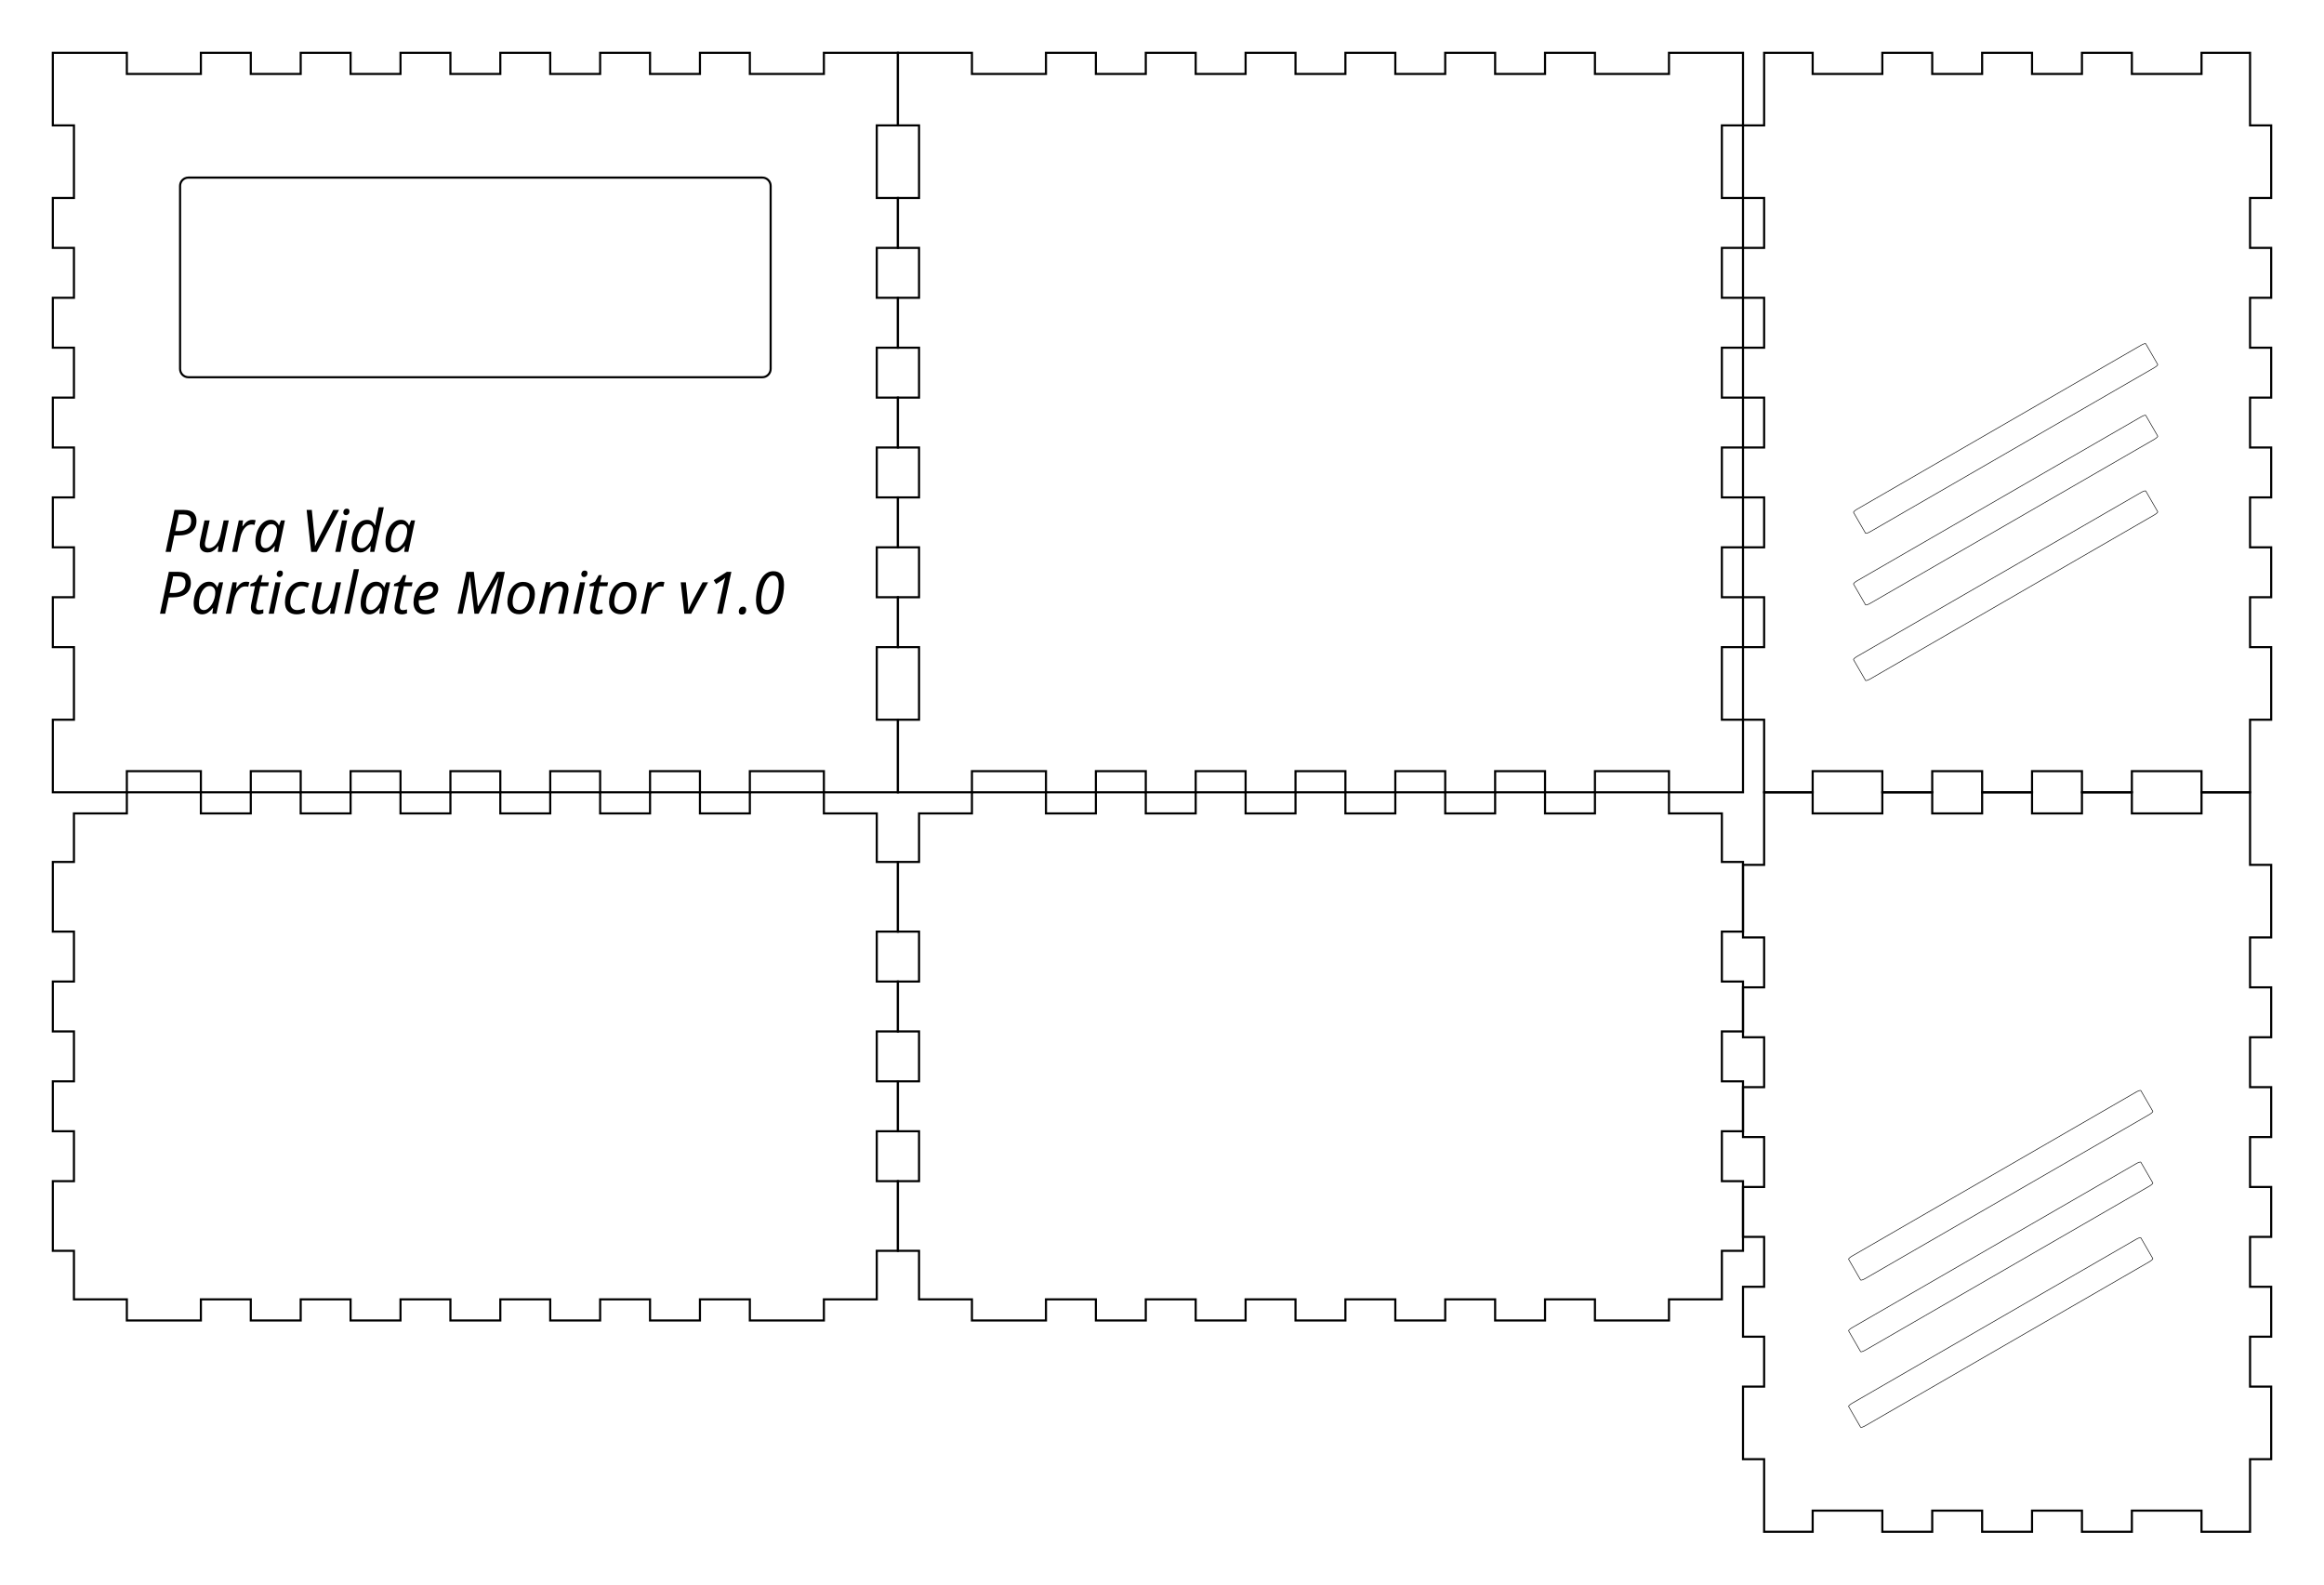
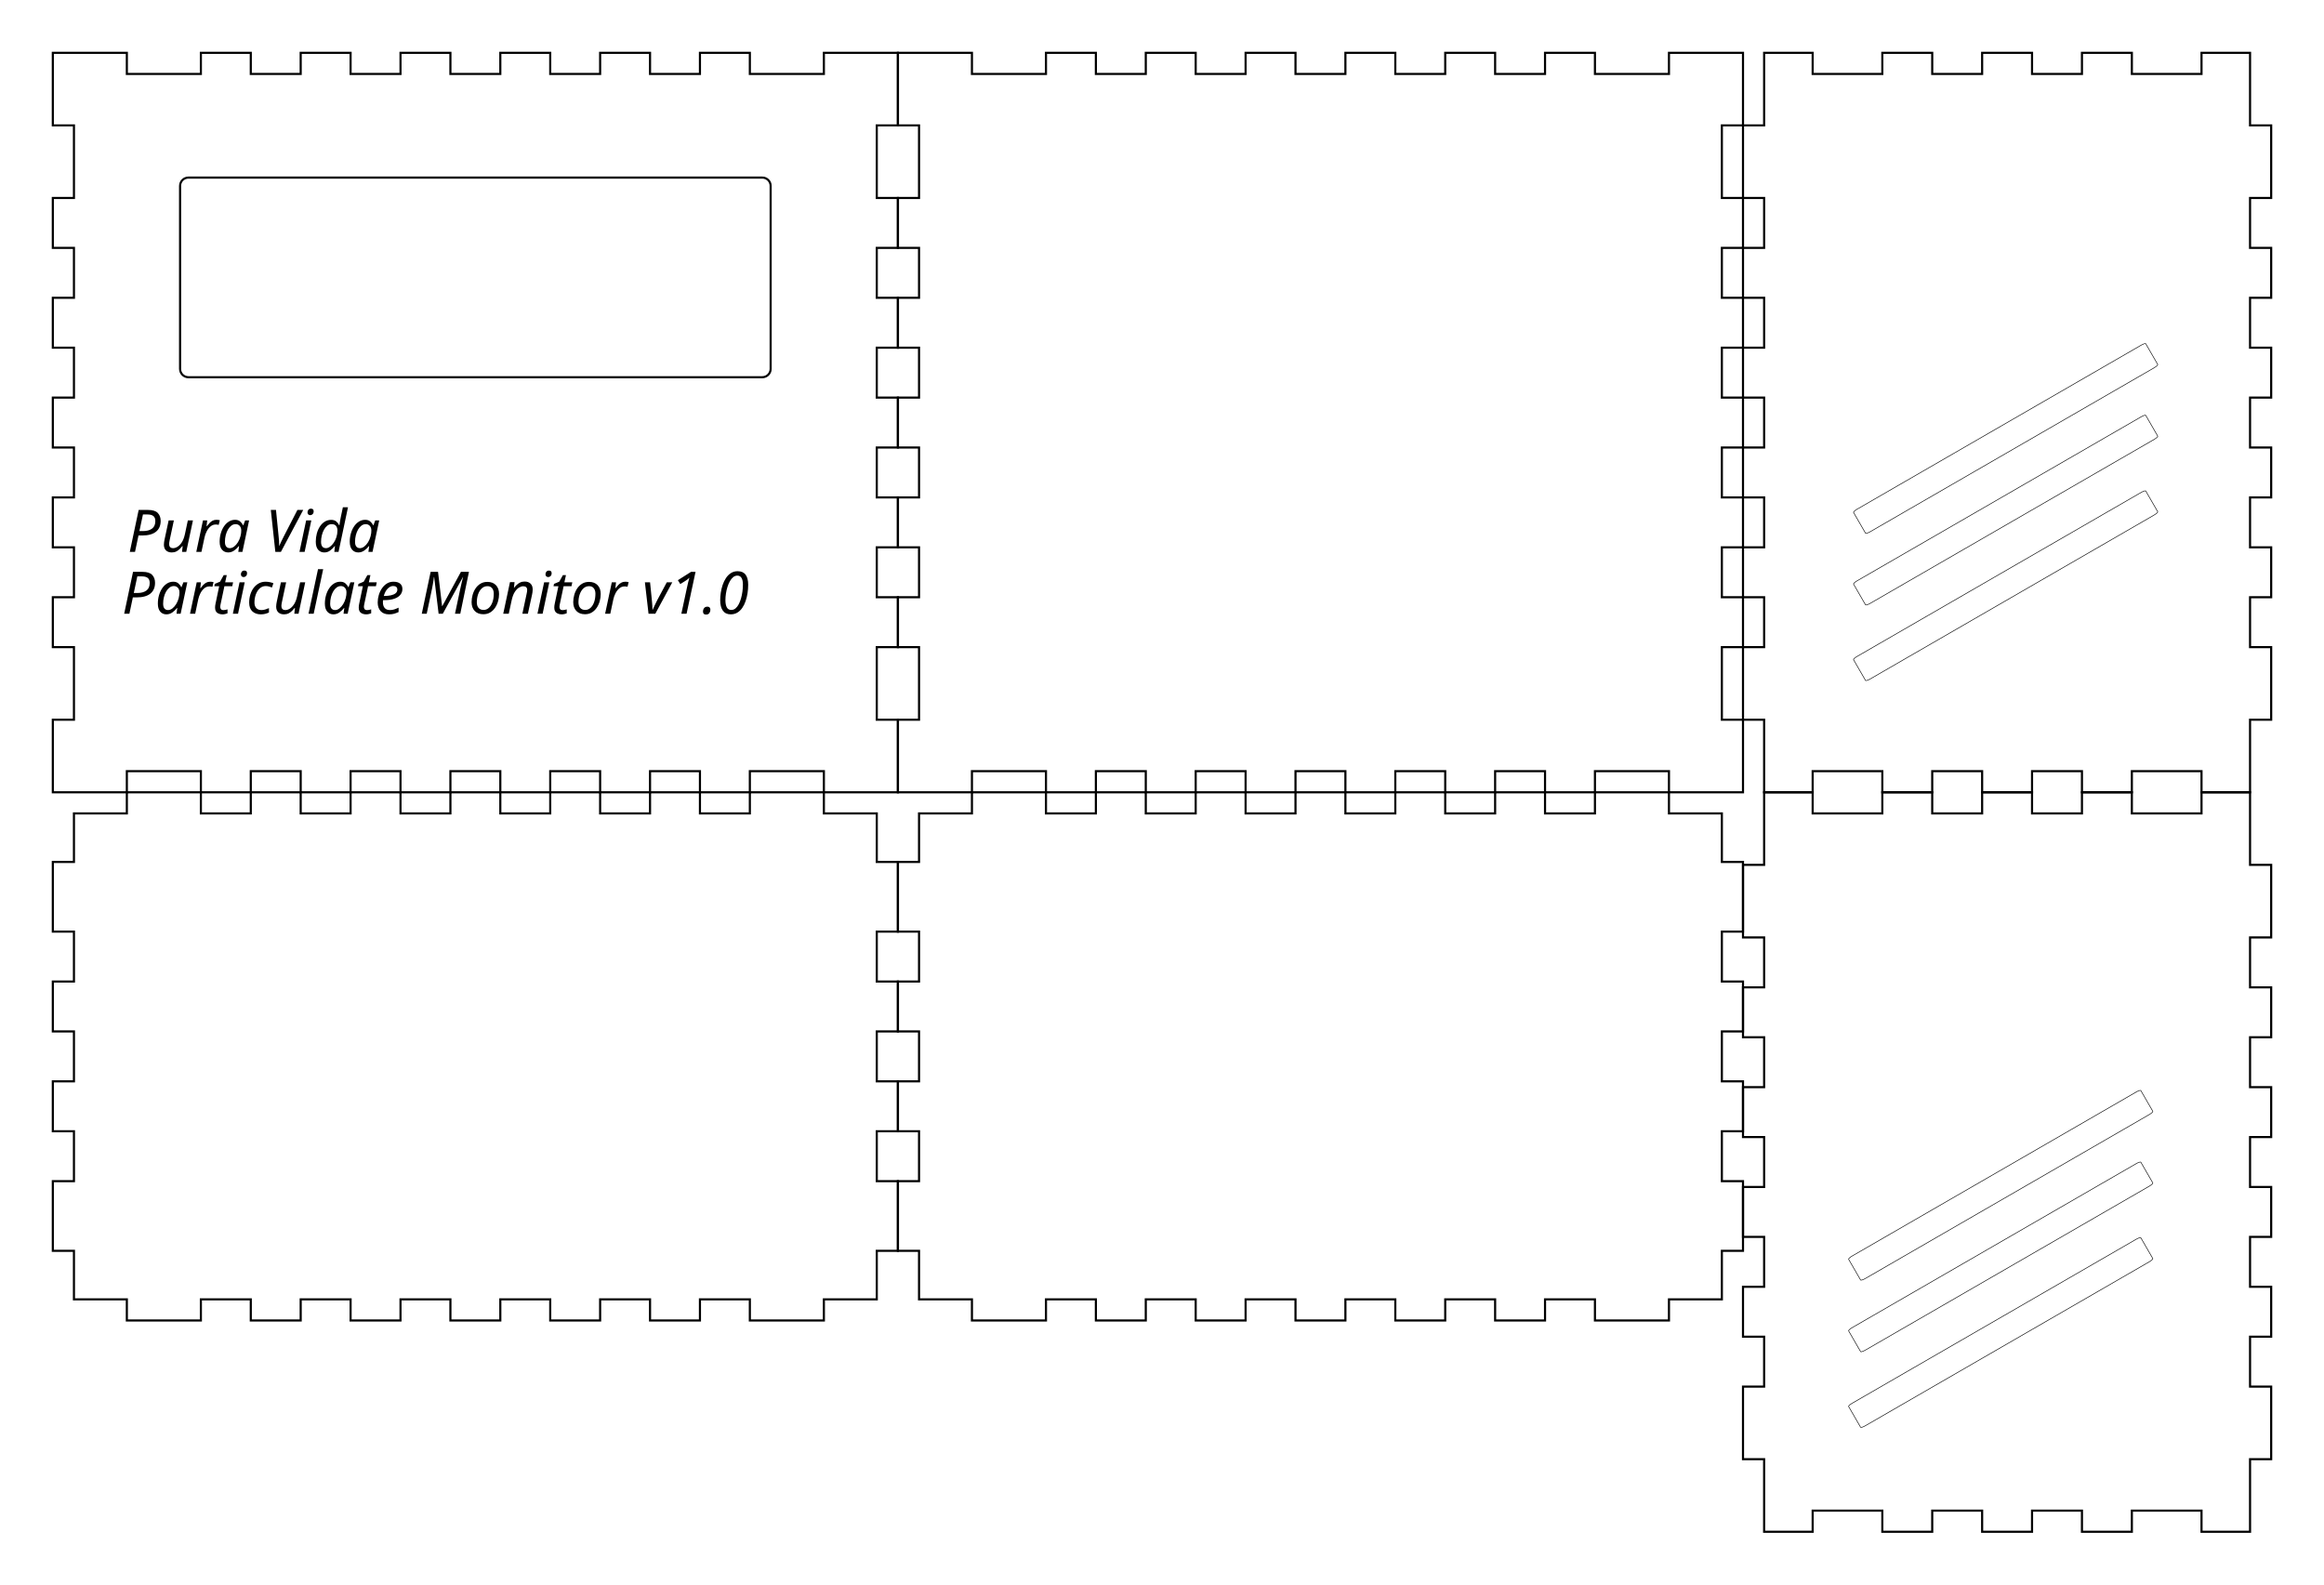
- <svg xmlns="http://www.w3.org/2000/svg" version="1.1" width="279.4mm" height="190.5mm" viewBox=" 0 0 990.001 675.001" id="svg2">
+ <svg xmlns="http://www.w3.org/2000/svg" version="1.1" width="990" height="675" viewBox="0 0 990.001 675.001" id="svg2">
  <defs id="defs54" />
-   <g transform="translate(22.50002, 22.50002) " id="g4">
-     <polygon style="stroke:#000000; fill:none; stroke-width:0.9" points="0, 0 31.535, 0 31.535, 9 63.071, 9 63.071, 0 84.331, 0 84.331, 9 105.591, 9 105.591, 0 126.85, 0 126.85, 9 148.11, 9 148.11, 0 169.37, 0 169.37, 9 190.63, 9 190.63, 0 211.89, 0 211.89, 9 233.15, 9 233.15, 0 254.41, 0 254.41, 9 275.67, 9 275.67, 0 296.929, 0 296.929, 9 328.465, 9 328.465, 0 360, 0 360, 30.915 351, 30.915 351, 61.831 360, 61.831 360, 83.091 351, 83.091 351, 104.35 360, 104.35 360, 125.61 351, 125.61 351, 146.87 360, 146.87 360, 168.13 351, 168.13 351, 189.39 360, 189.39 360, 210.65 351, 210.65 351, 231.91 360, 231.91 360, 253.169 351, 253.169 351, 284.085 360, 284.085 360, 315 328.465, 315 328.465, 306 296.929, 306 296.929, 315 275.67, 315 275.67, 306 254.41, 306 254.41, 315 233.15, 315 233.15, 306 211.89, 306 211.89, 315 190.63, 315 190.63, 306 169.37, 306 169.37, 315 148.11, 315 148.11, 306 126.85, 306 126.85, 315 105.591, 315 105.591, 306 84.331, 306 84.331, 315 63.071, 315 63.071, 306 31.535, 306 31.535, 315 0, 315 0, 284.085 9, 284.085 9, 253.169 0, 253.169 0, 231.91 9, 231.91 9, 210.65 0, 210.65 0, 189.39 9, 189.39 9, 168.13 0, 168.13 0, 146.87 9, 146.87 9, 125.61 0, 125.61 0, 104.35 9, 104.35 9, 83.091 0, 83.091 0, 61.831 9, 61.831 9, 30.915 0, 30.915 " id="polygon6" />
-     <rect x="54.213" y="53.15" width="251.575" height="85.039" rx="3.543" ry="3.543" style="stroke:#000000;stroke-width:0.9;fill:none" id="rect8" />
-     <g transform="matrix(0.02197267,0,0,0.02197267,-31.166,32.36469)" id="g10">
-       <text xml:space="preserve" style="font-size:1137.778px;font-style:italic;font-weight:normal;line-height:125%;letter-spacing:0px;word-spacing:0px;fill:#000000;fill-opacity:1;stroke:none;font-family:UnDotum;-inkscape-font-specification:UnDotum Italic;font-stretch:normal;font-variant:normal" x="3558.518" y="8201.815" id="text3033">
+   <g transform="translate(22.50002,22.49956)" id="g4">
+     <polygon style="fill:none;stroke:#000000;stroke-width:0.9" points="84.331,9 105.591,9 105.591,0 126.85,0 126.85,9 148.11,9 148.11,0 169.37,0 169.37,9 190.63,9 190.63,0 211.89,0 211.89,9 233.15,9 233.15,0 254.41,0 254.41,9 275.67,9 275.67,0 296.929,0 296.929,9 328.465,9 328.465,0 360,0 360,30.915 351,30.915 351,61.831 360,61.831 360,83.091 351,83.091 351,104.35 360,104.35 360,125.61 351,125.61 351,146.87 360,146.87 360,168.13 351,168.13 351,189.39 360,189.39 360,210.65 351,210.65 351,231.91 360,231.91 360,253.169 351,253.169 351,284.085 360,284.085 360,315 328.465,315 328.465,306 296.929,306 296.929,315 275.67,315 275.67,306 254.41,306 254.41,315 233.15,315 233.15,306 211.89,306 211.89,315 190.63,315 190.63,306 169.37,306 169.37,315 148.11,315 148.11,306 126.85,306 126.85,315 105.591,315 105.591,306 84.331,306 84.331,315 63.071,315 63.071,306 31.535,306 31.535,315 0,315 0,284.085 9,284.085 9,253.169 0,253.169 0,231.91 9,231.91 9,210.65 0,210.65 0,189.39 9,189.39 9,168.13 0,168.13 0,146.87 9,146.87 9,125.61 0,125.61 0,104.35 9,104.35 9,83.091 0,83.091 0,61.831 9,61.831 9,30.915 0,30.915 0,0 31.535,0 31.535,9 63.071,9 63.071,0 84.331,0 " id="polygon6" />
+     <rect x="54.213" y="53.15" width="251.575" height="85.039" rx="3.543" ry="3.543" style="fill:none;stroke:#000000;stroke-width:0.9" id="rect8" />
+     <g transform="matrix(0.02197267,0,0,0.02197267,-46.42286,32.36469)" id="g10">
+       <text xml:space="preserve" style="font-size:1137.778px;font-style:italic;font-variant:normal;font-weight:normal;font-stretch:normal;line-height:125%;letter-spacing:0px;word-spacing:0px;fill:#000000;fill-opacity:1;stroke:none;font-family:Sans;-inkscape-font-specification:Sans Italic" x="3558.518" y="8201.815" id="text3033">
        <tspan id="tspan3035" x="3558.518" y="8201.815">Pura Vida</tspan>
      </text>
-       <text xml:space="preserve" style="font-size:1820.445px;font-style:italic;font-weight:normal;line-height:125%;letter-spacing:0px;word-spacing:0px;fill:#000000;fill-opacity:1;stroke:none;font-family:UnDotum;-inkscape-font-specification:UnDotum Italic;font-stretch:normal;font-variant:normal" x="3449.41" y="9401.999" id="text3037">
-         <tspan id="tspan3039" x="3449.41" y="9401.999" style="font-size:1137.778px;font-style:italic;-inkscape-font-specification:UnDotum Italic;font-family:UnDotum;font-weight:normal;font-stretch:normal;font-variant:normal">Particulate Monitor v1.0</tspan>
+       <text xml:space="preserve" style="font-size:1820.445px;font-style:italic;font-variant:normal;font-weight:normal;font-stretch:normal;line-height:125%;letter-spacing:0px;word-spacing:0px;fill:#000000;fill-opacity:1;stroke:none;font-family:Sans;-inkscape-font-specification:Sans Italic" x="3449.41" y="9401.999" id="text3037">
+         <tspan id="tspan3039" x="3449.41" y="9401.999" style="font-size:1137.778px;font-style:italic;font-variant:normal;font-weight:normal;font-stretch:normal;font-family:Sans;-inkscape-font-specification:Sans Italic">Particulate Monitor v1.0</tspan>
      </text>
    </g>
    <rect x="535.063" y="606.981" width="143.736" height="11.105" rx="2.024" ry="0.463" style="fill:none;stroke:#000000;stroke-width:0.246" id="rect8-3" transform="matrix(0.8660254,-0.5,0.5,0.8660254,0,0)" />
    <rect x="551.167" y="579.087" width="143.736" height="11.105" rx="2.024" ry="0.463" style="fill:none;stroke:#000000;stroke-width:0.246" id="rect8-3-1" transform="matrix(0.8660254,-0.5,0.5,0.8660254,0,0)" />
    <rect x="566.424" y="552.661" width="143.736" height="11.105" rx="2.024" ry="0.463" style="fill:none;stroke:#000000;stroke-width:0.246" id="rect8-3-1-5" transform="matrix(0.8660254,-0.5,0.5,0.8660254,0,0)" />
    <rect x="374.184" y="881.439" width="143.736" height="11.105" rx="2.024" ry="0.463" style="fill:none;stroke:#000000;stroke-width:0.246" id="rect8-3-3" transform="matrix(0.8660254,-0.5,0.5,0.8660254,0,0)" />
    <rect x="390.288" y="853.545" width="143.736" height="11.105" rx="2.024" ry="0.463" style="fill:none;stroke:#000000;stroke-width:0.246" id="rect8-3-1-7" transform="matrix(0.8660254,-0.5,0.5,0.8660254,0,0)" />
    <rect x="405.545" y="827.119" width="143.736" height="11.105" rx="2.024" ry="0.463" style="fill:none;stroke:#000000;stroke-width:0.246" id="rect8-3-1-5-7" transform="matrix(0.8660254,-0.5,0.5,0.8660254,0,0)" />
  </g>
-   <g transform="translate(382.5003, 22.50002) " id="g32">
-     <polygon style="stroke:#000000; fill:none; stroke-width:0.9" points="0, 0 31.535, 0 31.535, 9 63.071, 9 63.071, 0 84.331, 0 84.331, 9 105.591, 9 105.591, 0 126.85, 0 126.85, 9 148.11, 9 148.11, 0 169.37, 0 169.37, 9 190.63, 9 190.63, 0 211.89, 0 211.89, 9 233.15, 9 233.15, 0 254.41, 0 254.41, 9 275.67, 9 275.67, 0 296.929, 0 296.929, 9 328.465, 9 328.465, 0 360, 0 360, 30.915 351, 30.915 351, 61.831 360, 61.831 360, 83.091 351, 83.091 351, 104.35 360, 104.35 360, 125.61 351, 125.61 351, 146.87 360, 146.87 360, 168.13 351, 168.13 351, 189.39 360, 189.39 360, 210.65 351, 210.65 351, 231.91 360, 231.91 360, 253.169 351, 253.169 351, 284.085 360, 284.085 360, 315 328.465, 315 328.465, 306 296.929, 306 296.929, 315 275.67, 315 275.67, 306 254.41, 306 254.41, 315 233.15, 315 233.15, 306 211.89, 306 211.89, 315 190.63, 315 190.63, 306 169.37, 306 169.37, 315 148.11, 315 148.11, 306 126.85, 306 126.85, 315 105.591, 315 105.591, 306 84.331, 306 84.331, 315 63.071, 315 63.071, 306 31.535, 306 31.535, 315 0, 315 0, 284.085 9, 284.085 9, 253.169 0, 253.169 0, 231.91 9, 231.91 9, 210.65 0, 210.65 0, 189.39 9, 189.39 9, 168.13 0, 168.13 0, 146.87 9, 146.87 9, 125.61 0, 125.61 0, 104.35 9, 104.35 9, 83.091 0, 83.091 0, 61.831 9, 61.831 9, 30.915 0, 30.915 " id="polygon34" />
+   <g transform="translate(382.5003,22.49956)" id="g32">
+     <polygon style="fill:none;stroke:#000000;stroke-width:0.9" points="84.331,9 105.591,9 105.591,0 126.85,0 126.85,9 148.11,9 148.11,0 169.37,0 169.37,9 190.63,9 190.63,0 211.89,0 211.89,9 233.15,9 233.15,0 254.41,0 254.41,9 275.67,9 275.67,0 296.929,0 296.929,9 328.465,9 328.465,0 360,0 360,30.915 351,30.915 351,61.831 360,61.831 360,83.091 351,83.091 351,104.35 360,104.35 360,125.61 351,125.61 351,146.87 360,146.87 360,168.13 351,168.13 351,189.39 360,189.39 360,210.65 351,210.65 351,231.91 360,231.91 360,253.169 351,253.169 351,284.085 360,284.085 360,315 328.465,315 328.465,306 296.929,306 296.929,315 275.67,315 275.67,306 254.41,306 254.41,315 233.15,315 233.15,306 211.89,306 211.89,315 190.63,315 190.63,306 169.37,306 169.37,315 148.11,315 148.11,306 126.85,306 126.85,315 105.591,315 105.591,306 84.331,306 84.331,315 63.071,315 63.071,306 31.535,306 31.535,315 0,315 0,284.085 9,284.085 9,253.169 0,253.169 0,231.91 9,231.91 9,210.65 0,210.65 0,189.39 9,189.39 9,168.13 0,168.13 0,146.87 9,146.87 9,125.61 0,125.61 0,104.35 9,104.35 9,83.091 0,83.091 0,61.831 9,61.831 9,30.915 0,30.915 0,0 31.535,0 31.535,9 63.071,9 63.071,0 84.331,0 " id="polygon34" />
  </g>
-   <g transform="translate(742.5006, 22.50002) " id="g36">
-     <polygon style="stroke:#000000; fill:none; stroke-width:0.9" points="9, 0 29.675, 0 29.675, 9 59.35, 9 59.35, 0 80.61, 0 80.61, 9 101.87, 9 101.87, 0 123.13, 0 123.13, 9 144.39, 9 144.39, 0 165.65, 0 165.65, 9 195.325, 9 195.325, 0 216, 0 216, 30.915 225, 30.915 225, 61.831 216, 61.831 216, 83.091 225, 83.091 225, 104.35 216, 104.35 216, 125.61 225, 125.61 225, 146.87 216, 146.87 216, 168.13 225, 168.13 225, 189.39 216, 189.39 216, 210.65 225, 210.65 225, 231.91 216, 231.91 216, 253.169 225, 253.169 225, 284.085 216, 284.085 216, 315 195.325, 315 195.325, 306 165.65, 306 165.65, 315 144.39, 315 144.39, 306 123.13, 306 123.13, 315 101.87, 315 101.87, 306 80.61, 306 80.61, 315 59.35, 315 59.35, 306 29.675, 306 29.675, 315 9, 315 9, 284.085 0, 284.085 0, 253.169 9, 253.169 9, 231.91 0, 231.91 0, 210.65 9, 210.65 9, 189.39 0, 189.39 0, 168.13 9, 168.13 9, 146.87 0, 146.87 0, 125.61 9, 125.61 9, 104.35 0, 104.35 0, 83.091 9, 83.091 9, 61.831 0, 61.831 0, 30.915 9, 30.915 " id="polygon38" />
+   <g transform="translate(742.5006,22.49956)" id="g36">
+     <polygon style="fill:none;stroke:#000000;stroke-width:0.9" points="80.61,9 101.87,9 101.87,0 123.13,0 123.13,9 144.39,9 144.39,0 165.65,0 165.65,9 195.325,9 195.325,0 216,0 216,30.915 225,30.915 225,61.831 216,61.831 216,83.091 225,83.091 225,104.35 216,104.35 216,125.61 225,125.61 225,146.87 216,146.87 216,168.13 225,168.13 225,189.39 216,189.39 216,210.65 225,210.65 225,231.91 216,231.91 216,253.169 225,253.169 225,284.085 216,284.085 216,315 195.325,315 195.325,306 165.65,306 165.65,315 144.39,315 144.39,306 123.13,306 123.13,315 101.87,315 101.87,306 80.61,306 80.61,315 59.35,315 59.35,306 29.675,306 29.675,315 9,315 9,284.085 0,284.085 0,253.169 9,253.169 9,231.91 0,231.91 0,210.65 9,210.65 9,189.39 0,189.39 0,168.13 9,168.13 9,146.87 0,146.87 0,125.61 9,125.61 9,104.35 0,104.35 0,83.091 9,83.091 9,61.831 0,61.831 0,30.915 9,30.915 9,0 29.675,0 29.675,9 59.35,9 59.35,0 80.61,0 " id="polygon38" />
  </g>
-   <g transform="translate(742.5006, 337.5003) " id="g40">
-     <polygon style="stroke:#000000; fill:none; stroke-width:0.9" points="9, 0 29.675, 0 29.675, 9 59.35, 9 59.35, 0 80.61, 0 80.61, 9 101.87, 9 101.87, 0 123.13, 0 123.13, 9 144.39, 9 144.39, 0 165.65, 0 165.65, 9 195.325, 9 195.325, 0 216, 0 216, 30.915 225, 30.915 225, 61.831 216, 61.831 216, 83.091 225, 83.091 225, 104.35 216, 104.35 216, 125.61 225, 125.61 225, 146.87 216, 146.87 216, 168.13 225, 168.13 225, 189.39 216, 189.39 216, 210.65 225, 210.65 225, 231.91 216, 231.91 216, 253.169 225, 253.169 225, 284.085 216, 284.085 216, 315 195.325, 315 195.325, 306 165.65, 306 165.65, 315 144.39, 315 144.39, 306 123.13, 306 123.13, 315 101.87, 315 101.87, 306 80.61, 306 80.61, 315 59.35, 315 59.35, 306 29.675, 306 29.675, 315 9, 315 9, 284.085 0, 284.085 0, 253.169 9, 253.169 9, 231.91 0, 231.91 0, 210.65 9, 210.65 9, 189.39 0, 189.39 0, 168.13 9, 168.13 9, 146.87 0, 146.87 0, 125.61 9, 125.61 9, 104.35 0, 104.35 0, 83.091 9, 83.091 9, 61.831 0, 61.831 0, 30.915 9, 30.915 " id="polygon42" />
+   <g transform="translate(742.5006,337.5006)" id="g40">
+     <polygon style="fill:none;stroke:#000000;stroke-width:0.9" points="80.61,9 101.87,9 101.87,0 123.13,0 123.13,9 144.39,9 144.39,0 165.65,0 165.65,9 195.325,9 195.325,0 216,0 216,30.915 225,30.915 225,61.831 216,61.831 216,83.091 225,83.091 225,104.35 216,104.35 216,125.61 225,125.61 225,146.87 216,146.87 216,168.13 225,168.13 225,189.39 216,189.39 216,210.65 225,210.65 225,231.91 216,231.91 216,253.169 225,253.169 225,284.085 216,284.085 216,315 195.325,315 195.325,306 165.65,306 165.65,315 144.39,315 144.39,306 123.13,306 123.13,315 101.87,315 101.87,306 80.61,306 80.61,315 59.35,315 59.35,306 29.675,306 29.675,315 9,315 9,284.085 0,284.085 0,253.169 9,253.169 9,231.91 0,231.91 0,210.65 9,210.65 9,189.39 0,189.39 0,168.13 9,168.13 9,146.87 0,146.87 0,125.61 9,125.61 9,104.35 0,104.35 0,83.091 9,83.091 9,61.831 0,61.831 0,30.915 9,30.915 9,0 29.675,0 29.675,9 59.35,9 59.35,0 80.61,0 " id="polygon42" />
  </g>
-   <g transform="translate(22.50002, 337.5003) " id="g44">
-     <polygon style="stroke:#000000; fill:none; stroke-width:0.9" points="9, 9 31.535, 9 31.535, 0 63.071, 0 63.071, 9 84.331, 9 84.331, 0 105.591, 0 105.591, 9 126.85, 9 126.85, 0 148.11, 0 148.11, 9 169.37, 9 169.37, 0 190.63, 0 190.63, 9 211.89, 9 211.89, 0 233.15, 0 233.15, 9 254.41, 9 254.41, 0 275.67, 0 275.67, 9 296.929, 9 296.929, 0 328.465, 0 328.465, 9 351, 9 351, 29.675 360, 29.675 360, 59.35 351, 59.35 351, 80.61 360, 80.61 360, 101.87 351, 101.87 351, 123.13 360, 123.13 360, 144.39 351, 144.39 351, 165.65 360, 165.65 360, 195.325 351, 195.325 351, 216 328.465, 216 328.465, 225 296.929, 225 296.929, 216 275.67, 216 275.67, 225 254.41, 225 254.41, 216 233.15, 216 233.15, 225 211.89, 225 211.89, 216 190.63, 216 190.63, 225 169.37, 225 169.37, 216 148.11, 216 148.11, 225 126.85, 225 126.85, 216 105.591, 216 105.591, 225 84.331, 225 84.331, 216 63.071, 216 63.071, 225 31.535, 225 31.535, 216 9, 216 9, 195.325 0, 195.325 0, 165.65 9, 165.65 9, 144.39 0, 144.39 0, 123.13 9, 123.13 9, 101.87 0, 101.87 0, 80.61 9, 80.61 9, 59.35 0, 59.35 0, 29.675 9, 29.675 " id="polygon46" />
+   <g transform="translate(22.50002,337.5006)" id="g44">
+     <polygon style="fill:none;stroke:#000000;stroke-width:0.9" points="84.331,0 105.591,0 105.591,9 126.85,9 126.85,0 148.11,0 148.11,9 169.37,9 169.37,0 190.63,0 190.63,9 211.89,9 211.89,0 233.15,0 233.15,9 254.41,9 254.41,0 275.67,0 275.67,9 296.929,9 296.929,0 328.465,0 328.465,9 351,9 351,29.675 360,29.675 360,59.35 351,59.35 351,80.61 360,80.61 360,101.87 351,101.87 351,123.13 360,123.13 360,144.39 351,144.39 351,165.65 360,165.65 360,195.325 351,195.325 351,216 328.465,216 328.465,225 296.929,225 296.929,216 275.67,216 275.67,225 254.41,225 254.41,216 233.15,216 233.15,225 211.89,225 211.89,216 190.63,216 190.63,225 169.37,225 169.37,216 148.11,216 148.11,225 126.85,225 126.85,216 105.591,216 105.591,225 84.331,225 84.331,216 63.071,216 63.071,225 31.535,225 31.535,216 9,216 9,195.325 0,195.325 0,165.65 9,165.65 9,144.39 0,144.39 0,123.13 9,123.13 9,101.87 0,101.87 0,80.61 9,80.61 9,59.35 0,59.35 0,29.675 9,29.675 9,9 31.535,9 31.535,0 63.071,0 63.071,9 84.331,9 " id="polygon46" />
  </g>
-   <g transform="translate(382.5003, 337.5003) " id="g48">
-     <polygon style="stroke:#000000; fill:none; stroke-width:0.9" points="9, 9 31.535, 9 31.535, 0 63.071, 0 63.071, 9 84.331, 9 84.331, 0 105.591, 0 105.591, 9 126.85, 9 126.85, 0 148.11, 0 148.11, 9 169.37, 9 169.37, 0 190.63, 0 190.63, 9 211.89, 9 211.89, 0 233.15, 0 233.15, 9 254.41, 9 254.41, 0 275.67, 0 275.67, 9 296.929, 9 296.929, 0 328.465, 0 328.465, 9 351, 9 351, 29.675 360, 29.675 360, 59.35 351, 59.35 351, 80.61 360, 80.61 360, 101.87 351, 101.87 351, 123.13 360, 123.13 360, 144.39 351, 144.39 351, 165.65 360, 165.65 360, 195.325 351, 195.325 351, 216 328.465, 216 328.465, 225 296.929, 225 296.929, 216 275.67, 216 275.67, 225 254.41, 225 254.41, 216 233.15, 216 233.15, 225 211.89, 225 211.89, 216 190.63, 216 190.63, 225 169.37, 225 169.37, 216 148.11, 216 148.11, 225 126.85, 225 126.85, 216 105.591, 216 105.591, 225 84.331, 225 84.331, 216 63.071, 216 63.071, 225 31.535, 225 31.535, 216 9, 216 9, 195.325 0, 195.325 0, 165.65 9, 165.65 9, 144.39 0, 144.39 0, 123.13 9, 123.13 9, 101.87 0, 101.87 0, 80.61 9, 80.61 9, 59.35 0, 59.35 0, 29.675 9, 29.675 " id="polygon50" />
+   <g transform="translate(382.5003,337.5006)" id="g48">
+     <polygon style="fill:none;stroke:#000000;stroke-width:0.9" points="84.331,0 105.591,0 105.591,9 126.85,9 126.85,0 148.11,0 148.11,9 169.37,9 169.37,0 190.63,0 190.63,9 211.89,9 211.89,0 233.15,0 233.15,9 254.41,9 254.41,0 275.67,0 275.67,9 296.929,9 296.929,0 328.465,0 328.465,9 351,9 351,29.675 360,29.675 360,59.35 351,59.35 351,80.61 360,80.61 360,101.87 351,101.87 351,123.13 360,123.13 360,144.39 351,144.39 351,165.65 360,165.65 360,195.325 351,195.325 351,216 328.465,216 328.465,225 296.929,225 296.929,216 275.67,216 275.67,225 254.41,225 254.41,216 233.15,216 233.15,225 211.89,225 211.89,216 190.63,216 190.63,225 169.37,225 169.37,216 148.11,216 148.11,225 126.85,225 126.85,216 105.591,216 105.591,225 84.331,225 84.331,216 63.071,216 63.071,225 31.535,225 31.535,216 9,216 9,195.325 0,195.325 0,165.65 9,165.65 9,144.39 0,144.39 0,123.13 9,123.13 9,101.87 0,101.87 0,80.61 9,80.61 9,59.35 0,59.35 0,29.675 9,29.675 9,9 31.535,9 31.535,0 63.071,0 63.071,9 84.331,9 " id="polygon50" />
  </g>
</svg>
